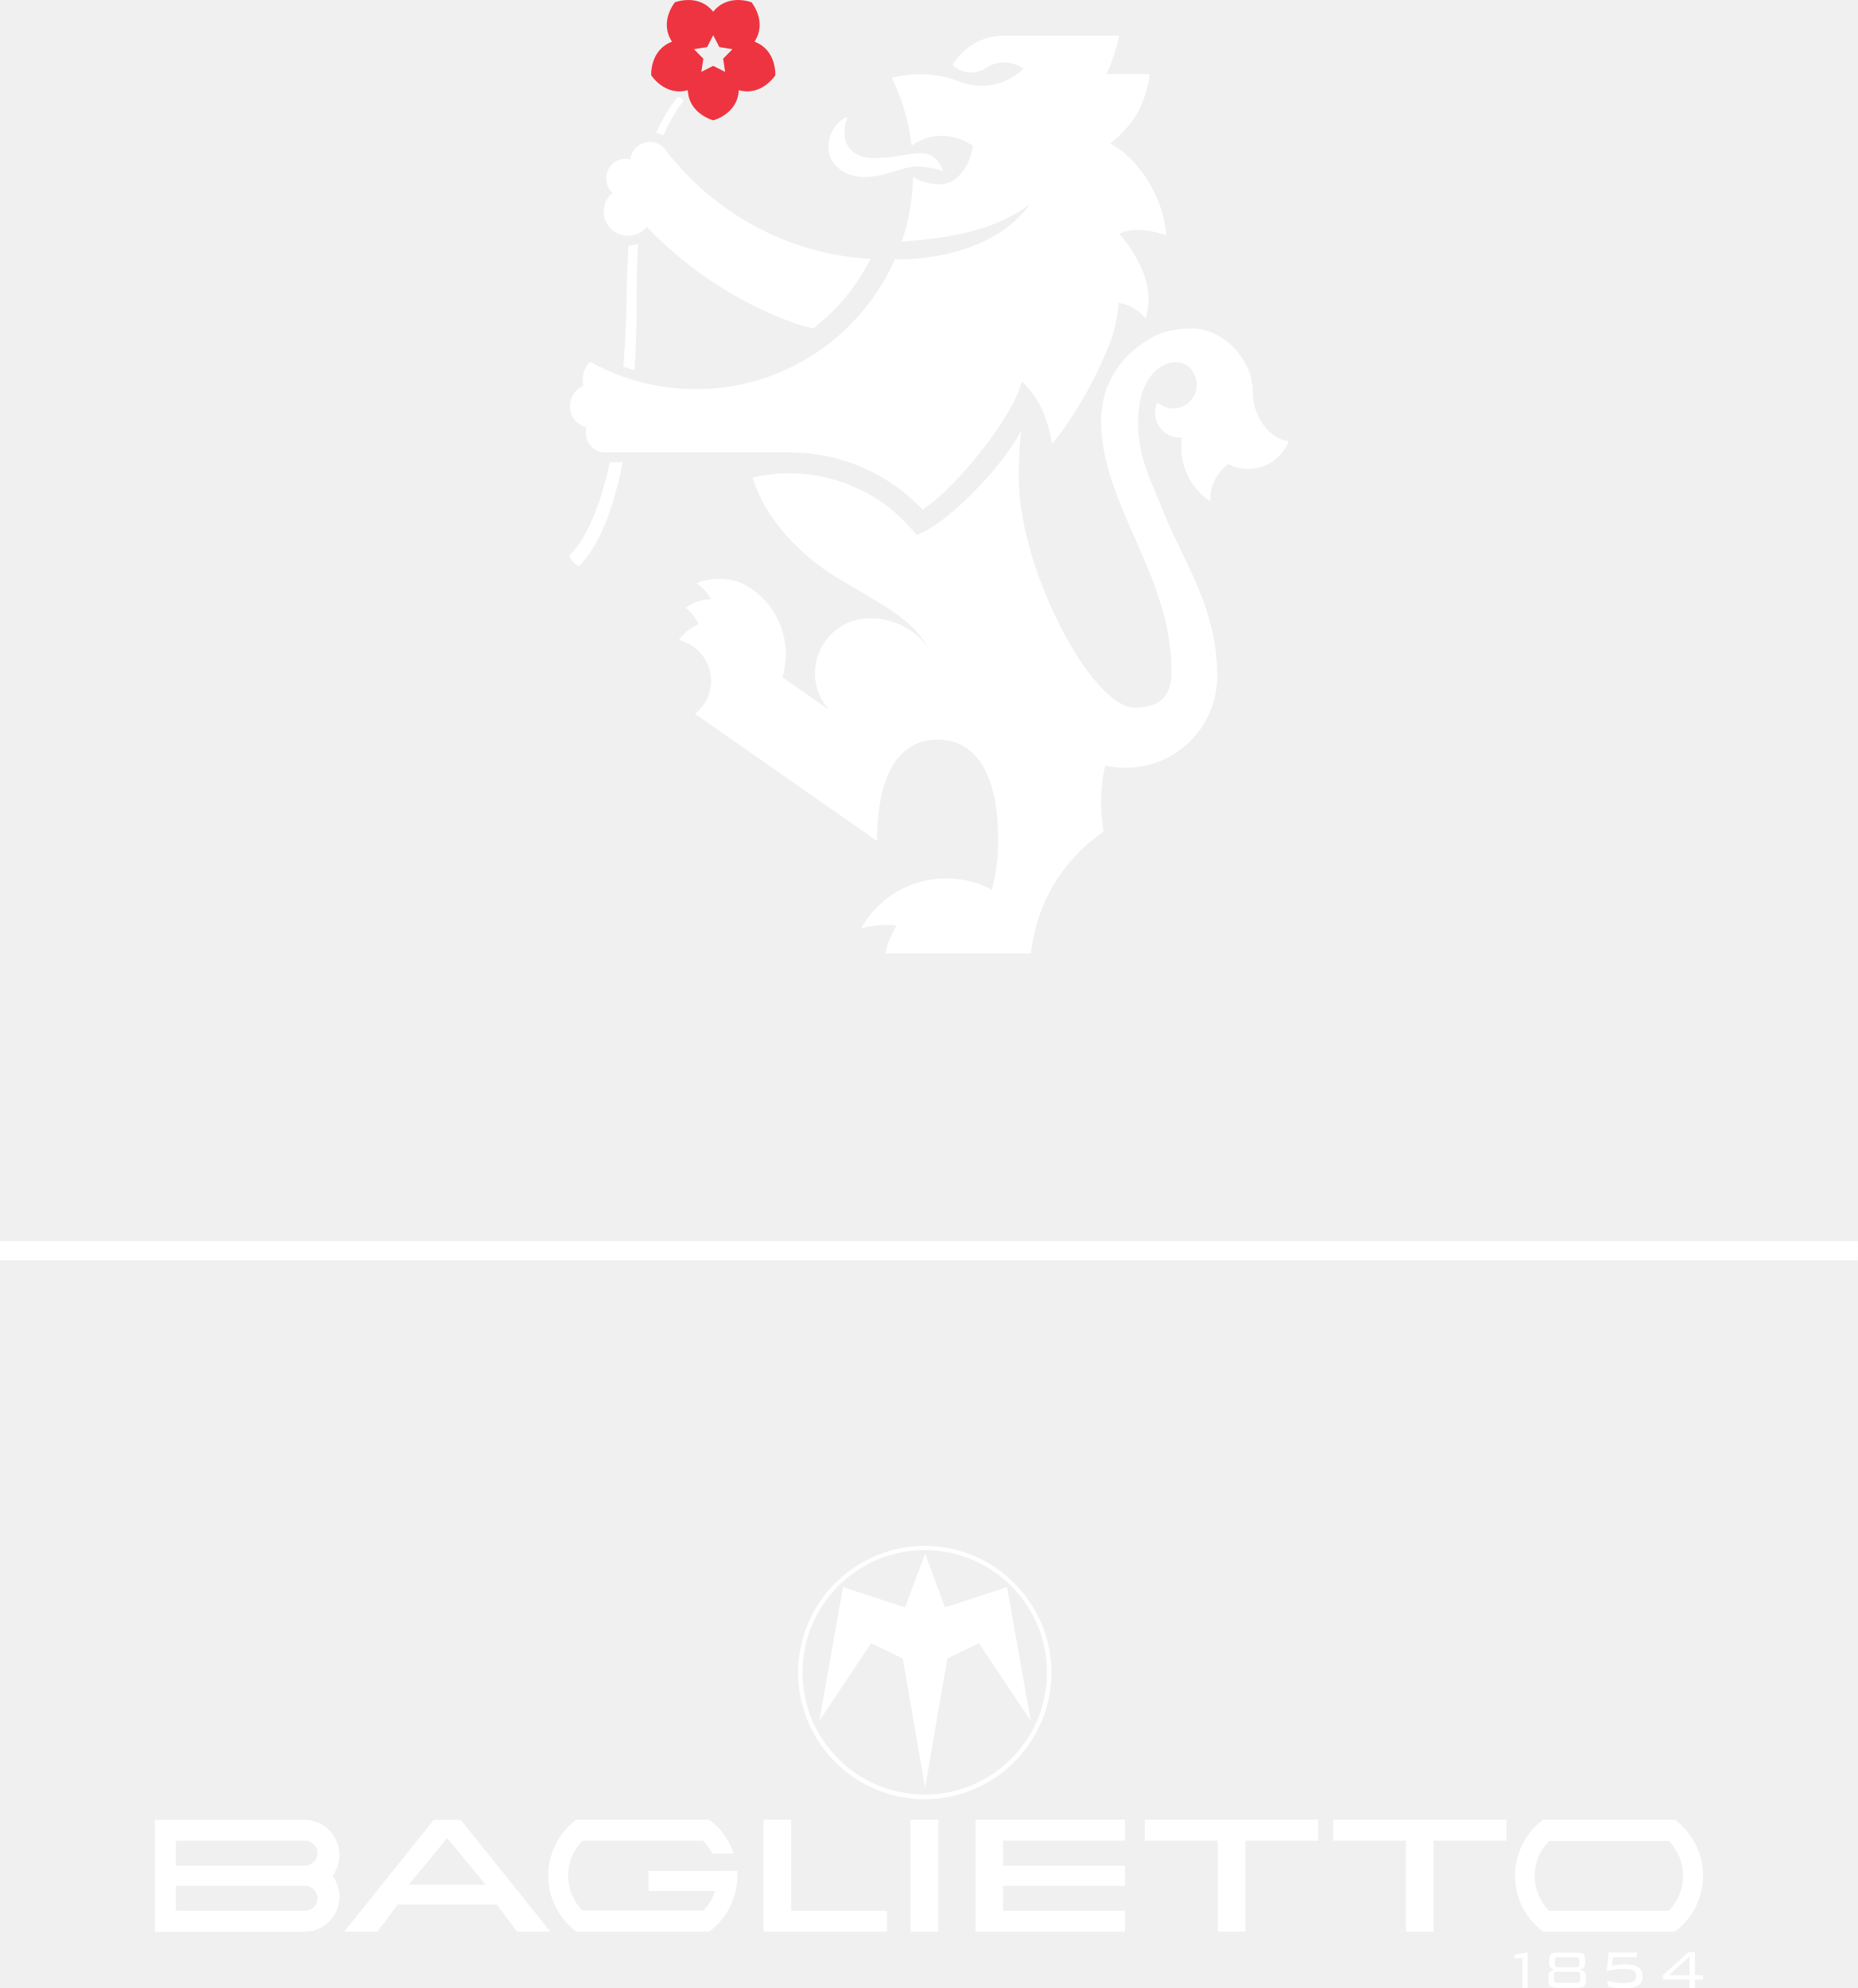
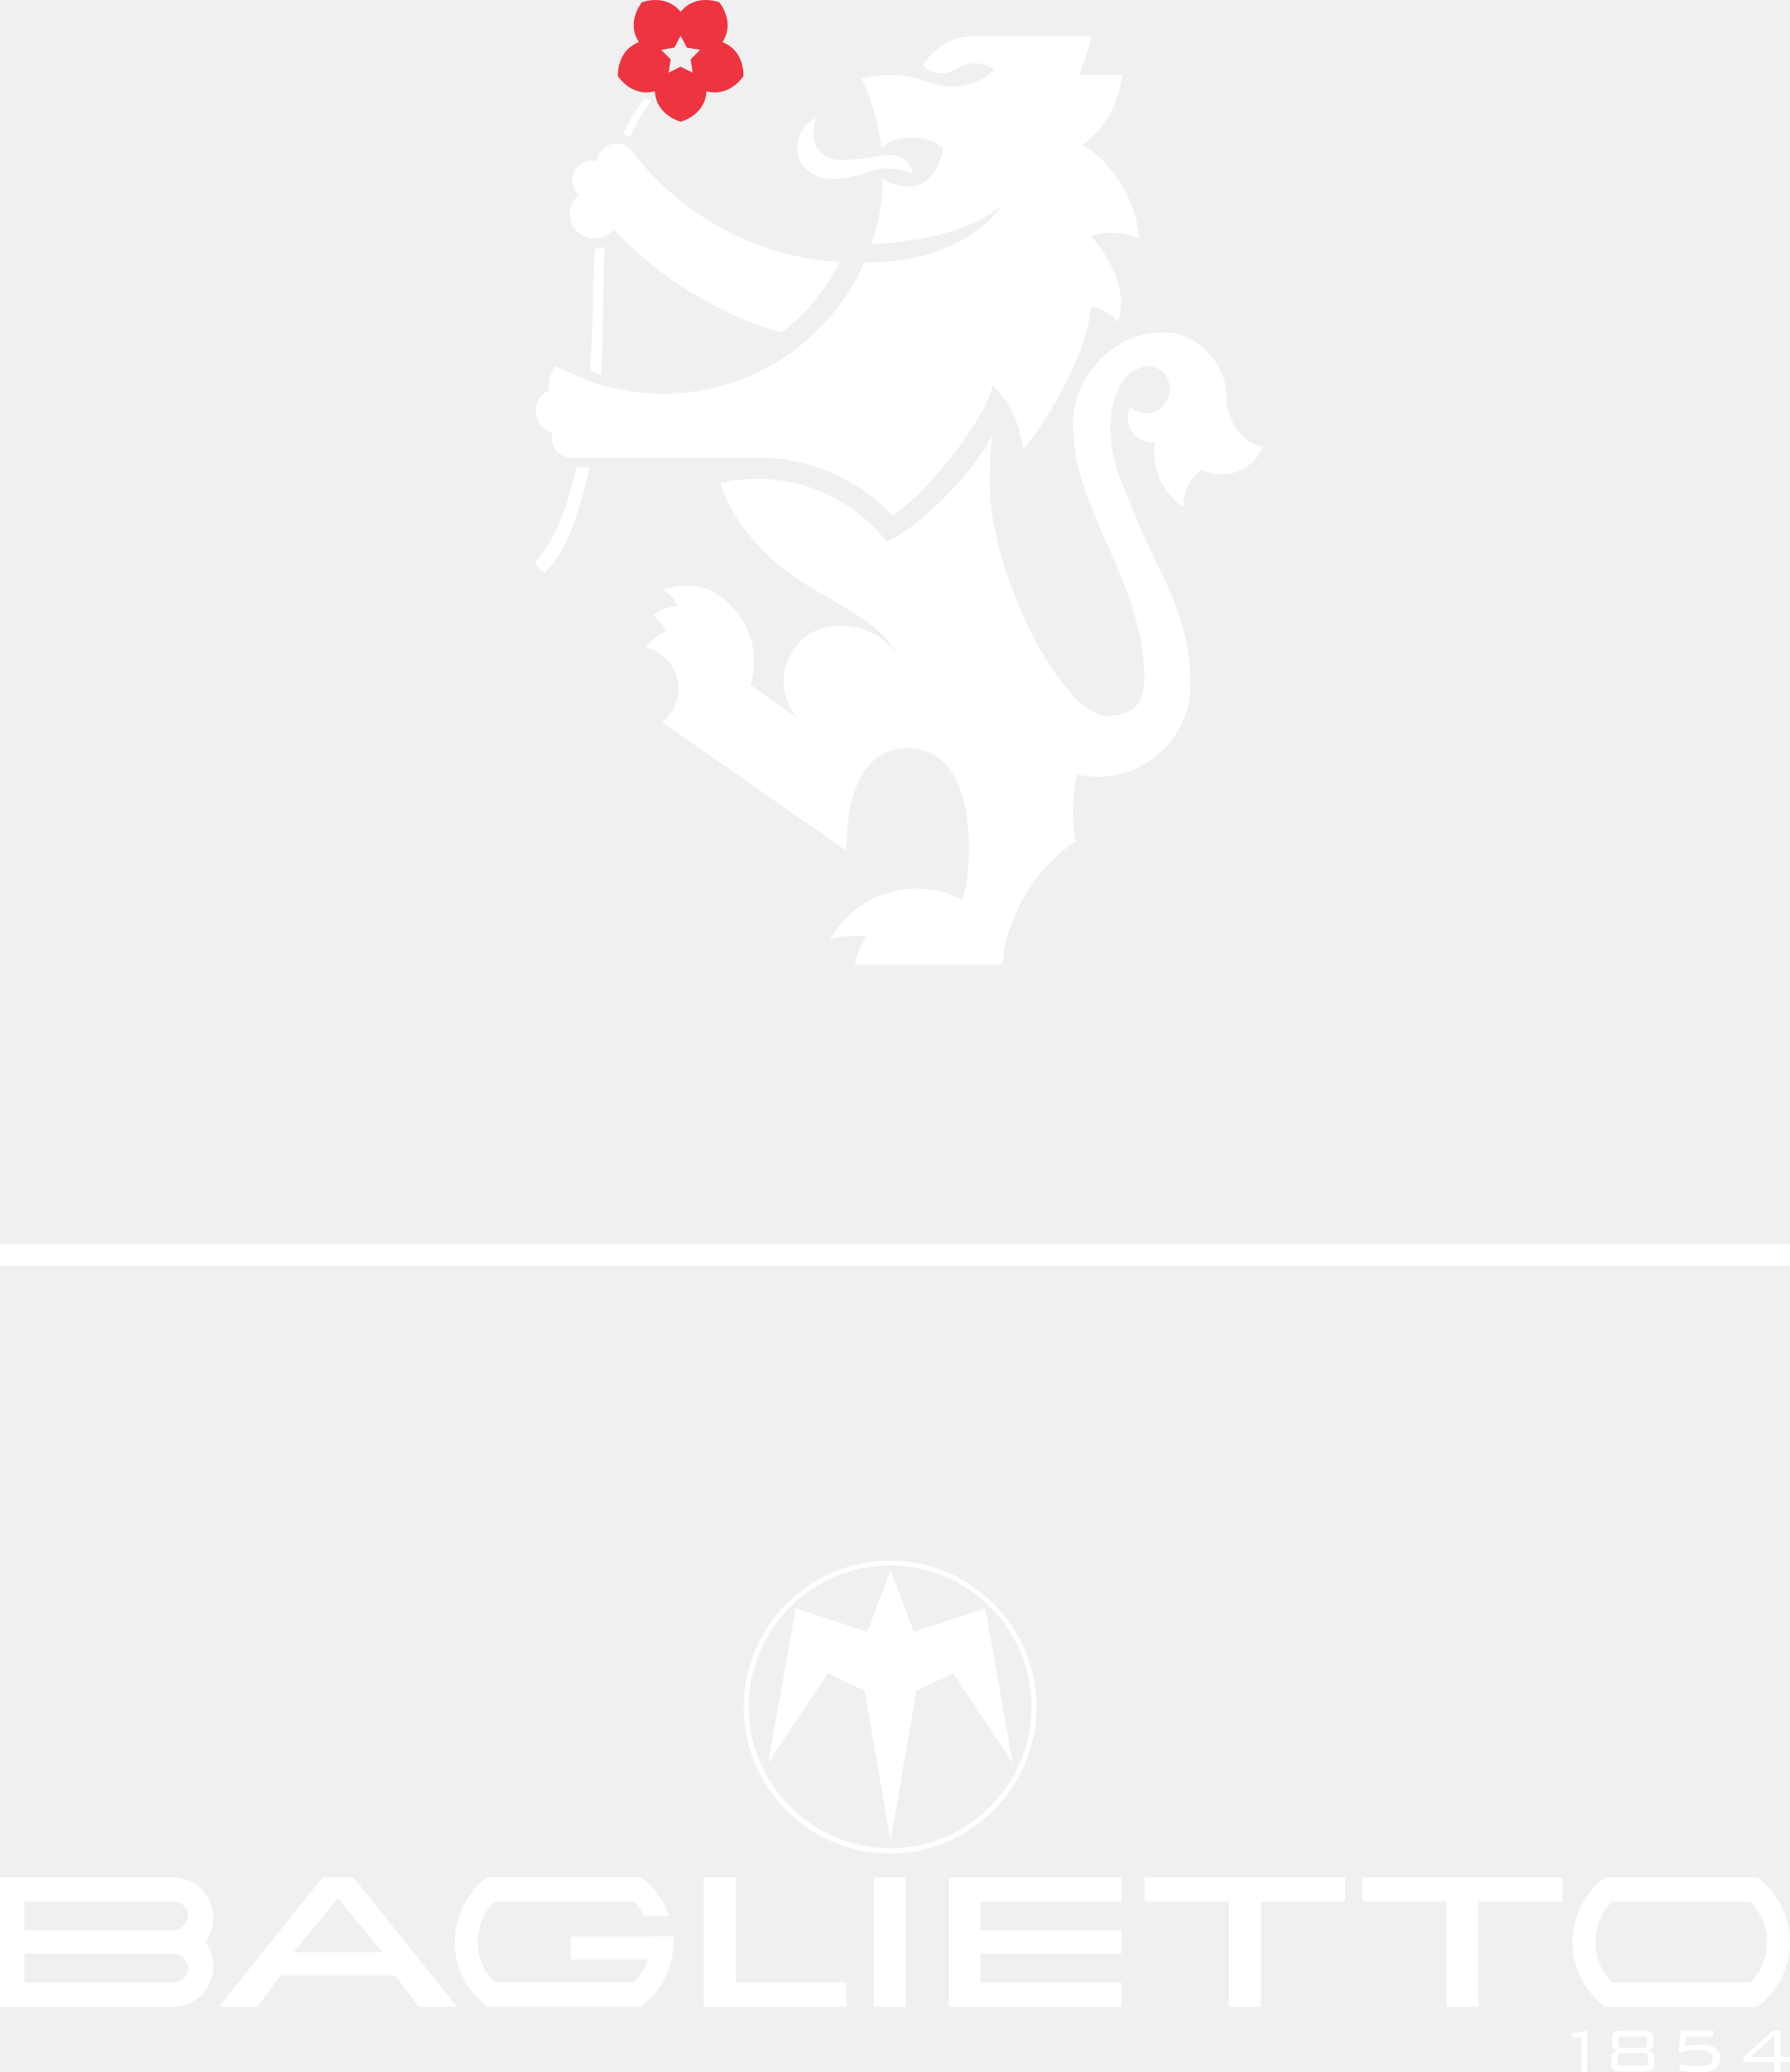
- <svg xmlns="http://www.w3.org/2000/svg" xmlns:xlink="http://www.w3.org/1999/xlink" id="Layer_2" data-name="Layer 2" viewBox="0 0 97.26 104.05">
+ <svg xmlns="http://www.w3.org/2000/svg" xmlns:xlink="http://www.w3.org/1999/xlink" id="Layer_2" data-name="Layer 2" viewBox="0 0 81.04 93.8">
  <defs>
    <style>
      .cls-1 {
        fill: none;
        stroke: #fff;
        stroke-miterlimit: 10;
      }

      .cls-2 {
        fill: #fff;
      }

      .cls-3 {
        fill: #ee3441;
      }
    </style>
    <symbol id="Derthona_Lion_White" data-name="Derthona Lion White" viewBox="0 0 117.67 155.94">
      <g>
        <path class="cls-3" d="M30.27,6.82c2.16-3.26-.48-6.44-.48-6.44,0,0-3.84-1.52-6.27,1.54-2.43-3.06-6.27-1.54-6.27-1.54,0,0-2.63,3.18-.47,6.44-3.66,1.37-3.4,5.49-3.4,5.49,0,0,2.21,3.49,5.98,2.44.17,3.9,4.17,4.93,4.17,4.93,0,0,4-1.02,4.17-4.93,3.76,1.05,5.98-2.44,5.98-2.44,0,0,.26-4.12-3.4-5.49ZM25.46,11.75l-1.94-.98-1.94.98.33-2.15-1.53-1.55,2.15-.35.99-1.94,1,1.94,2.15.35-1.53,1.55.33,2.15Z" />
        <path class="cls-2" d="M55.31,141.03s0,0,0,0" />
        <path class="cls-2" d="M10.29,60.45c-.46-.15-.87-.29-1.28-.44l-.19-.07s.47-5.28.52-10.85.35-8.94.35-8.94h.23c.32-.03.64-.08.97-.16l.35-.08s-.26,3.03-.25,10.02c0,6.98-.37,10.63-.37,10.63l-.32-.1Z" />
        <path class="cls-2" d="M0,90.8c.07-.06.14-.12.2-.18.17-.18.42-.45.57-.61.09-.12.22-.28.34-.44.13-.16.26-.33.36-.46l.15-.23.65-1c.1-.18.27-.51.44-.82.16-.29.31-.58.41-.75.11-.22.36-.8.55-1.22l.19-.43c.21-.43.44-1.09.65-1.67.08-.22.15-.43.22-.6.04-.1.08-.22.12-.34.1-.27.21-.57.27-.8.54-1.71,1.02-3.54,1.45-5.44l.05-.21h2.11l-.07.32c-.25,1.24-.51,2.39-.8,3.51l-.77,2.76c-.18.51-.39,1.13-.59,1.71l-.35,1.02c-.12.28-.24.57-.37.87-.31.73-.62,1.49-.96,2.11l-.6,1.14-.88,1.41c-.18.25-.27.36-.36.48-.07.09-.14.18-.25.33l-.2.27c-.05.07-.11.13-.16.19l-.08.08c-.2.22-.46.5-.75.77,0,0-.49-.14-.98-.71s-.57-1.03-.57-1.03Z" />
        <path class="cls-2" d="M15.12,22.05c-.21-.09-.42-.17-.64-.24l-.3-.09.13-.28c.73-1.52,1.41-2.76,2.11-3.8.36-.54.79-1.19,1.33-1.83,0,0,.22.04.51.26s.38.47.38.47c-1.12,1.39-2.15,3.15-3.17,5.37l-.11.24-.24-.11Z" />
        <g>
          <path class="cls-2" d="M57.29,12.12h-.24s0,0,0,0c.08,0,.15,0,.23,0h0Z" />
          <path class="cls-2" d="M49.23,42.35c-.3.62-.62,1.22-.97,1.81-.14.25-.29.5-.44.74-.04.07-.09.15-.13.22-1.57,2.5-3.47,4.78-5.64,6.77-.71.65-1.44,1.27-2.2,1.85h-.01c-1.48-.43-2.21-.57-3.65-1.11-9-3.36-17.04-8.72-23.55-15.53-.73.89-1.84,1.46-3.08,1.46-2.18,0-3.95-1.77-3.95-3.96,0-1.23.56-2.34,1.45-3.06-.65-.59-1.06-1.43-1.06-2.38,0-.09,0-.18.02-.27.13-1.64,1.51-2.92,3.18-2.92.26,0,.52.03.77.09.17-1.6,1.53-2.85,3.17-2.85.98,0,1.86.44,2.45,1.14.05.07.11.15.17.23.01.01.02.02.03.04,6.64,8.62,16.28,14.8,27.37,16.97.23.05.46.09.7.13,1.69.31,3.61.52,5.37.63Z" />
          <path class="cls-2" d="M48.23,28.95c3.56,0,6.18-1.71,8.63-1.71s4.24.77,4.24.77c0,0-.66-2.95-3.68-2.95-2.17,0-4.18.8-7.77.8-3.16,0-4.65-2.02-4.65-3.96s.51-2.8.51-2.8c0,0-3.15,1.14-3.15,5.06,0,2.45,2.32,4.79,5.88,4.79Z" />
          <path class="cls-2" d="M104.84,82.02s0-.09,0-.14c-.09-.01-.17-.02-.26-.04.08.06.17.12.26.18Z" />
          <path class="cls-2" d="M59.74,107.67c-.24-.5-.52-.98-.83-1.44.29.47.57.95.83,1.44Z" />
          <g>
            <path class="cls-2" d="M74.18,67.95h0s0,.02,0,.03c0-.01,0-.02,0-.03Z" />
            <polygon class="cls-2" points="74.17 67.99 74.17 67.99 74.17 67.99 74.17 67.99 74.17 67.99 74.17 67.99" />
            <path class="cls-2" d="M116.61,71.9c-2.8-.96-4.82-4.35-4.82-7.8,0-5.59-5.11-10.36-9.83-10.36-4.47,0-6.77,1.22-9.33,3.26-1.6,1.27-2.93,2.87-3.9,4.69-1.12,2.1-1.75,4.49-1.75,7.03v.39c.14,9.59,5.66,17.89,9,27.36,1.37,3.87,2.37,7.93,2.5,12.36.01.32.02.65.02.98,0,3-.92,5.93-6.05,5.93-7,0-18.94-22.66-18.94-37.54,0-5.28.39-7.67.43-7.95-1.83,4.38-11.14,14.93-17.14,17.28-.66-.84-1.37-1.63-2.12-2.39-4.79-4.77-11.4-7.72-18.7-7.72-2.07,0-4.08.23-6.02.68,1.28,4.49,5.52,11.56,14.76,16.95,9.24,5.39,11.38,6.67,14.17,11.16-2.1-3.07-5.62-5.08-9.62-5.08h-.3c-.29.01-.58.03-.86.05-.01,0-.02.01-.03.01-4.46.52-7.91,4.31-7.91,8.91,0,2.3.87,4.41,2.3,6l-7.63-5.33c.36-1.2.56-2.47.56-3.79,0-2.36-.63-4.58-1.74-6.48-1.26-2.18-3.13-3.95-5.38-5.08-.2-.09-.4-.16-.61-.23-1.01-.34-2.09-.52-3.22-.52-1.3,0-2.56.25-3.71.7.84.53,1.55,1.25,2.08,2.09.12.18.23.36.33.56-.51,0-1.01.06-1.48.17-.98.22-1.88.64-2.64,1.23.16.13.31.26.46.39.7.64,1.27,1.43,1.65,2.31-1.33.5-2.46,1.42-3.24,2.58,1.27.29,2.42.95,3.31,1.86.08.07.15.15.22.23,1.09,1.22,1.75,2.81,1.75,4.57,0,.11-.01.22-.01.34-.06,1.13-.39,2.18-.93,3.1-.07.13-.14.25-.23.37-.4.6-.9,1.14-1.47,1.58l19.14,13.37,10.65,7.43c0-12.41,4.57-16.58,9.91-16.58s9.91,4.17,9.91,16.58c0,1.78-.17,4.88-1.07,7.96-1.44-.76-3-1.31-4.66-1.6h-.01c-.9-.16-1.82-.24-2.77-.24-1.2,0-2.37.13-3.5.39-4.48,1-8.25,3.89-10.43,7.79,1.35-.37,2.76-.57,4.22-.57.54,0,1.08.03,1.6.08-.85,1.4-1.49,2.94-1.87,4.58h23.85c.11-1.09.28-2.16.52-3.21.4-1.77.96-3.47,1.68-5.09,2.09-4.72,5.47-8.74,9.68-11.62-.27-1.56-.41-3.16-.41-4.79,0-2.07.22-4.08.66-6.02,1.07.24,2.19.37,3.34.37,3.71,0,7.1-1.34,9.72-3.57,3.23-2.75,5.27-6.84,5.27-11.41v-.39c-.02-1.77-.17-3.44-.44-5.04-1.39-8.58-5.84-14.88-8.73-22.37-1.48-3.84-3.78-7.74-3.78-13.66,0-7.43,3.75-9.9,6.08-9.9s3.52,1.93,3.52,3.72c0,.49-.09.95-.26,1.38-.55,1.44-1.94,2.46-3.57,2.46-1,0-1.91-.38-2.59-1-.25.52-.39,1.11-.39,1.73,0,2.24,1.81,4.05,4.05,4.05.12,0,.23,0,.34-.01-.07.51-.11,1.03-.11,1.56,0,3.59,1.77,6.77,4.49,8.71.08.01.17.03.25.04v-.2c0-2.38,1.16-4.48,2.94-5.77.98.51,2.09.79,3.27.79,1.56,0,3-.5,4.17-1.35.11-.08.21-.16.32-.25.94-.77,1.69-1.77,2.14-2.93-.37-.06-.72-.15-1.06-.27Z" />
            <path class="cls-2" d="M57.73,83.36c5.55-3.46,15.11-15.59,16.25-20.99,2.46,2.26,4.3,5.6,4.95,10.26,1.74-1.96,5.95-7.95,8.87-15.07.76-1.68,1.34-3.47,1.69-5.33,0-.03.01-.05.02-.08.02-.1.03-.19.05-.28.15-.79.25-1.57.29-2.32,0,0,2.35.09,4.39,2.55,2.33-6.99-4.32-13.85-4.32-13.85,0,0,2.48-1.6,7.72.24-.58-7-5.08-12.91-9.19-15.02,3.77-2.96,5.59-5.92,6.52-11.34h-7.08c.86-2.02,1.56-4.12,2.07-6.3h-18.86c-.47,0-.93.03-1.38.1-.25.03-.5.08-.74.13-2.68.59-4.94,2.28-6.3,4.56.78.77,1.85,1.24,3.03,1.24.65,0,1.26-.14,1.81-.4.2-.09.39-.2.57-.31.01,0,.03-.02.04-.03.85-.57,1.88-.9,2.98-.9.23,0,.46.02.69.05.92.11,1.77.46,2.48.98-.33.32-.68.61-1.05.88-.61.44-1.26.81-1.96,1.11-1.18.5-2.49.78-3.86.78-.06,0-.12,0-.17,0-.42,0-.84-.04-1.24-.1-.73-.1-1.43-.28-2.09-.54-.05-.02-.1-.04-.15-.06-.64-.25-1.3-.46-1.98-.63-1.42-.36-2.91-.56-4.44-.56-.08,0-.16,0-.23,0-1.5.02-2.96.22-4.35.59.14.29.27.57.4.86.25.55.48,1.1.69,1.67.1.25.2.51.29.77.89,2.48,1.52,5.08,1.84,7.78,1.39-1,3.1-1.59,4.95-1.59.86,0,1.69.13,2.48.37.53.16,1.03.37,1.51.62.37.2.72.42,1.06.66,0,.03,0,.06-.01.08,0,.01,0,.02,0,.03-.23,1.89-1.09,3.59-2.35,4.89-.78.8-1.86,1.26-2.98,1.28-.04,0-.07,0-.11,0-1.57,0-3.04-.42-4.3-1.17-.02.78-.06,1.56-.14,2.33-.13,1.49-.36,2.95-.67,4.39-.09.41-.19.83-.29,1.24-.22.88-.48,1.75-.77,2.6,7.63-.57,15.28-1.74,21.03-6.21-6.97,9.78-22.16,9.11-22.16,9.11-.32.72-.66,1.43-1.02,2.12-.37.72-.78,1.43-1.2,2.11-.48.78-.98,1.54-1.52,2.27-1.6,2.22-3.46,4.24-5.52,6.03-.12.1-.24.2-.35.3-3.8,3.21-8.28,5.64-13.2,7.04-3.09.88-6.36,1.35-9.74,1.35-3.55,0-6.98-.52-10.21-1.49-2.49-.74-4.86-1.75-7.09-3-.75.75-1.21,1.79-1.21,2.93,0,.34.04.67.12.99-1.29.56-2.2,1.84-2.2,3.34,0,1.68,1.14,3.1,2.7,3.51-.08.28-.12.57-.12.87,0,1.77,1.43,3.2,3.2,3.2h30.18c8.56,0,16.29,3.6,21.74,9.37Z" />
          </g>
        </g>
      </g>
    </symbol>
  </defs>
  <g id="Layer_1-2" data-name="Layer 1">
    <g>
+       <line class="cls-1" y1="56.81" x2="81.04" y2="56.81" />
+       <use width="117.67" height="155.94" transform="translate(24.23) scale(.28)" xlink:href="#Derthona_Lion_White" />
      <g>
-         <rect class="cls-2" x="47.67" y="95.24" width="1.45" height="5.86" />
-         <polygon class="cls-2" points="41.42 100.01 41.42 95.24 39.97 95.24 39.97 101.1 41.42 101.1 46.43 101.1 46.43 100.01 41.42 100.01" />
-         <polygon class="cls-2" points="69.01 95.24 65.19 95.24 63.75 95.24 59.93 95.24 59.93 96.34 63.75 96.34 63.75 101.1 65.19 101.1 65.19 96.34 69.01 96.34 69.01 95.24" />
-         <polygon class="cls-2" points="78.86 95.24 75.05 95.24 73.6 95.24 69.79 95.24 69.79 96.34 73.6 96.34 73.6 101.1 75.05 101.1 75.05 96.34 78.86 96.34 78.86 95.24" />
-         <polygon class="cls-2" points="58.89 96.34 58.89 95.24 52.51 95.24 51.07 95.24 51.07 96.34 51.07 96.34 51.07 97.65 51.07 98.7 51.07 98.7 51.07 100.01 51.07 101.1 51.07 101.1 52.51 101.1 58.89 101.1 58.89 100.01 52.51 100.01 52.51 98.7 58.89 98.7 58.89 97.65 52.51 97.65 52.51 96.34 58.89 96.34" />
-         <path class="cls-2" d="M17.77,97.09c0-1.02-.82-1.84-1.84-1.84h0s-6.72,0-6.72,0h-1.1v5.86h7.82c1.02,0,1.84-.83,1.84-1.84,0-.41-.13-.78-.36-1.09.22-.3.36-.68.36-1.09M9.21,96.34h6.72s.03,0,.04,0c.36,0,.65.29.65.65,0,.19-.09.37-.22.49-.12.1-.27.17-.43.17-.01,0-.03,0-.04,0h0s-6.72,0-6.72,0v-1.31ZM15.97,100.01s-.03,0-.04,0h-6.72v-1.31h6.72s.03,0,.04,0c.17,0,.32.06.43.17.13.12.22.29.22.49,0,.36-.29.65-.65.65" />
-         <path class="cls-2" d="M27.07,101.1h1.74l-4.69-5.85h-1.41l-4.69,5.85h1.74l1.06-1.42h5.19l1.06,1.42ZM21.4,98.64l2.01-2.44,2.01,2.44h-4.03Z" />
+         <rect class="cls-2" x="39.56" y="84.99" width="1.45" height="5.86" />
+         <polygon class="cls-2" points="33.31 89.75 33.31 84.99 31.86 84.99 31.86 90.85 33.31 90.85 38.32 90.85 38.32 89.75 33.31 89.75" />
+         <polygon class="cls-2" points="60.9 84.99 57.09 84.99 55.64 84.99 51.82 84.99 51.82 86.08 55.64 86.08 55.64 90.85 57.09 90.85 57.09 86.08 60.9 86.08 60.9 84.99" />
+         <polygon class="cls-2" points="70.75 84.99 66.94 84.99 65.49 84.99 61.68 84.99 61.68 86.08 65.49 86.08 65.49 90.85 66.94 90.85 66.94 86.08 70.75 86.08 70.75 84.99" />
+         <polygon class="cls-2" points="50.78 86.09 50.78 84.99 44.4 84.99 42.96 84.99 42.96 86.09 42.96 86.09 42.96 87.39 42.96 88.44 42.96 88.44 42.96 89.75 42.96 90.85 42.96 90.85 44.4 90.85 50.78 90.85 50.78 89.75 44.4 89.75 44.4 88.44 50.78 88.44 50.78 87.39 44.4 87.39 44.4 86.09 50.78 86.09" />
+         <path class="cls-2" d="M9.66,86.83c0-1.02-.82-1.84-1.84-1.84h0s-6.72,0-6.72,0H0v5.86h7.82c1.02,0,1.84-.83,1.84-1.84,0-.41-.13-.78-.36-1.09.22-.3.36-.68.36-1.09M1.1,86.08h6.72s.03,0,.04,0c.36,0,.65.29.65.65,0,.19-.09.37-.22.49-.12.1-.27.17-.43.17-.01,0-.03,0-.04,0h0s-6.72,0-6.72,0v-1.31ZM7.86,89.75s-.03,0-.04,0H1.1v-1.31h6.72s.03,0,.04,0c.17,0,.32.06.43.17.13.12.22.29.22.49,0,.36-.29.65-.65.65" />
+         <path class="cls-2" d="M18.96,90.85h1.74l-4.69-5.85h-1.41l-4.69,5.85h1.74l1.06-1.42h5.19l1.06,1.42ZM13.29,88.38l2.01-2.44,2.01,2.44h-4.03Z" />
        <g>
-           <path class="cls-2" d="M37.56,97.93h-3.61v1.04h3.49c-.13.39-.34.75-.63,1.03h-6.32c-.46-.47-.75-1.12-.75-1.83s.29-1.36.75-1.83h6.32c.19.2.35.42.48.67h1.12c-.24-.71-.69-1.33-1.28-1.77h-6.96c-.89.67-1.47,1.73-1.47,2.93s.58,2.26,1.47,2.93h6.96c.89-.67,1.47-1.73,1.47-2.93,0-.08,0-.16,0-.25h-1.04Z" />
-           <path class="cls-2" d="M87.68,95.24h-6.9c-.89.67-1.47,1.73-1.47,2.93s.58,2.26,1.47,2.93h6.9c.9-.67,1.47-1.73,1.47-2.93s-.58-2.26-1.47-2.93M87.36,100.01h-6.27c-.46-.47-.75-1.12-.75-1.83s.29-1.36.75-1.83h6.27c.46.47.75,1.12.75,1.83s-.29,1.36-.75,1.83" />
-           <path class="cls-2" d="M48.41,94.17c-3.66,0-6.63-2.98-6.63-6.63s2.98-6.63,6.63-6.63,6.63,2.98,6.63,6.63-2.98,6.63-6.63,6.63M48.41,81.13c-3.53,0-6.4,2.87-6.4,6.4s2.87,6.4,6.4,6.4,6.4-2.87,6.4-6.4-2.87-6.4-6.4-6.4" />
+           <path class="cls-2" d="M29.45,87.67h-3.61v1.04h3.49c-.13.39-.34.75-.63,1.03h-6.32c-.46-.47-.75-1.12-.75-1.83s.29-1.36.75-1.83h6.32c.19.2.35.42.48.67h1.12c-.24-.71-.69-1.33-1.28-1.77h-6.96c-.89.67-1.47,1.73-1.47,2.93s.58,2.26,1.47,2.93h6.96c.89-.67,1.47-1.73,1.47-2.93,0-.08,0-.16,0-.25h-1.04Z" />
+           <path class="cls-2" d="M79.57,84.99h-6.9c-.89.67-1.47,1.73-1.47,2.93s.58,2.26,1.47,2.93h6.9c.9-.67,1.47-1.73,1.47-2.93s-.58-2.26-1.47-2.93M79.25,89.75h-6.27c-.46-.47-.75-1.12-.75-1.83s.29-1.36.75-1.83h6.27c.46.47.75,1.12.75,1.83s-.29,1.36-.75,1.83" />
+           <path class="cls-2" d="M40.3,83.91c-3.66,0-6.63-2.98-6.63-6.63s2.98-6.63,6.63-6.63,6.63,2.98,6.63,6.63-2.98,6.63-6.63,6.63M40.3,70.87c-3.53,0-6.4,2.87-6.4,6.4s2.87,6.4,6.4,6.4,6.4-2.87,6.4-6.4-2.87-6.4-6.4-6.4" />
        </g>
-         <polygon class="cls-2" points="79.69 104.04 79.69 102.49 79.29 102.49 79.29 102.31 79.97 102.19 79.97 104.04 79.69 104.04" />
+         <polygon class="cls-2" points="71.58 93.79 71.58 92.23 71.18 92.23 71.18 92.05 71.86 91.93 71.86 93.79 71.58 93.79" />
        <g>
-           <path class="cls-2" d="M81.48,104.03c-.16,0-.27-.03-.33-.08-.06-.06-.09-.16-.09-.31v-.19c0-.11.03-.2.08-.25.05-.06.14-.1.26-.11-.1-.01-.18-.05-.23-.11-.05-.06-.07-.14-.07-.25v-.17c0-.14.03-.23.08-.28.05-.05.16-.08.32-.08h1.08c.16,0,.26.03.32.08.05.05.08.15.08.28v.17c0,.11-.02.19-.07.25-.05.06-.12.09-.23.11.12.02.21.06.26.11.05.06.08.14.08.25v.19c0,.15-.03.25-.09.31-.06.06-.17.09-.33.09h-1.1ZM81.35,103.39v.2c0,.08.01.13.04.15.02.03.07.04.15.04h.99c.07,0,.12-.01.15-.04.02-.03.04-.08.04-.15v-.2c0-.08-.01-.13-.04-.15-.03-.03-.07-.04-.15-.04h-.99c-.07,0-.12.01-.15.04-.03.03-.04.08-.04.15M81.39,102.62v.14c0,.08.01.13.04.16.03.02.08.04.15.04h.91c.07,0,.12-.01.15-.04.03-.03.04-.08.04-.15v-.14c0-.08-.01-.13-.04-.15-.03-.02-.08-.04-.15-.04h-.91c-.07,0-.12.01-.15.04-.03.02-.04.08-.04.15" />
-           <path class="cls-2" d="M84.09,103.67c.17.04.33.07.49.09.16.02.31.03.44.03.22,0,.38-.03.48-.08.1-.06.15-.15.15-.28s-.05-.23-.15-.29c-.1-.06-.27-.09-.49-.09-.14,0-.28,0-.43.03-.15.02-.31.05-.47.09l.1-.98h1.49l-.02.25h-1.24l-.06.45c.12-.03.23-.04.34-.06.11-.01.23-.02.34-.02.31,0,.55.05.7.15.15.1.23.26.23.48s-.08.38-.23.48c-.15.1-.41.15-.76.15-.11,0-.23,0-.36-.02-.13-.01-.27-.04-.43-.07l-.09-.3Z" />
+           <path class="cls-2" d="M73.37,93.77c-.16,0-.27-.03-.33-.08-.06-.06-.09-.16-.09-.31v-.19c0-.11.03-.2.08-.25.05-.06.14-.1.26-.11-.1-.01-.18-.05-.23-.11-.05-.06-.07-.14-.07-.25v-.17c0-.14.03-.23.08-.28.05-.05.16-.08.32-.08h1.08c.16,0,.26.03.32.08.05.05.08.15.08.28v.17c0,.11-.02.19-.07.25-.05.06-.12.09-.23.11.12.02.21.06.26.11.05.06.08.14.08.25v.19c0,.15-.03.25-.09.31-.06.06-.17.09-.33.09h-1.1ZM73.24,93.13v.2c0,.08.01.13.04.15.02.03.07.04.15.04h.99c.07,0,.12-.01.15-.04.02-.03.04-.08.04-.15v-.2c0-.08-.01-.13-.04-.15-.03-.03-.07-.04-.15-.04h-.99c-.07,0-.12.01-.15.04-.03.03-.04.08-.04.15M73.28,92.37v.14c0,.08.01.13.04.16.03.02.08.04.15.04h.91c.07,0,.12-.01.15-.04.03-.03.04-.08.04-.15v-.14c0-.08-.01-.13-.04-.15-.03-.02-.08-.04-.15-.04h-.91c-.07,0-.12.01-.15.04-.03.02-.04.08-.04.15" />
+           <path class="cls-2" d="M75.98,93.42c.17.04.33.07.49.09.16.02.31.03.44.03.22,0,.38-.03.48-.08.1-.06.15-.15.15-.28s-.05-.23-.15-.29c-.1-.06-.27-.09-.49-.09-.14,0-.28,0-.43.03-.15.02-.31.05-.47.09l.1-.98h1.49l-.02.25h-1.24l-.06.45c.12-.03.23-.04.34-.06.11-.01.23-.02.34-.02.31,0,.55.05.7.15.15.1.23.26.23.48s-.08.38-.23.48c-.15.1-.41.15-.76.15-.11,0-.23,0-.36-.02-.13-.01-.27-.04-.43-.07l-.09-.3Z" />
        </g>
-         <path class="cls-2" d="M88.44,104.05v-.44h-1.39v-.23l1.33-1.2h.35v1.2h.42v.23h-.42v.44h-.28ZM88.44,103.38v-.97l-1.07.97h1.07Z" />
-         <polygon class="cls-2" points="48.43 93.56 47.26 86.81 45.6 86 42.89 90.07 44.13 83.07 47.38 84.13 48.43 81.32 49.47 84.13 52.72 83.07 53.96 90.07 51.25 86 49.59 86.81 48.43 93.56" />
+         <path class="cls-2" d="M80.33,93.79v-.44h-1.39v-.23l1.33-1.2h.35v1.2h.42v.23h-.42v.44h-.28ZM80.33,93.12v-.97l-1.07.97h1.07Z" />
+         <polygon class="cls-2" points="40.32 83.31 39.15 76.55 37.49 75.74 34.78 79.81 36.03 72.81 39.27 73.87 40.32 71.07 41.37 73.87 44.61 72.81 45.85 79.81 43.14 75.74 41.49 76.55 40.32 83.31" />
      </g>
-       <line class="cls-1" x1="97.26" y1="65.46" y2="65.46" />
-       <use width="117.67" height="155.94" transform="translate(29.81) scale(.32)" xlink:href="#Derthona_Lion_White" />
    </g>
  </g>
</svg>
